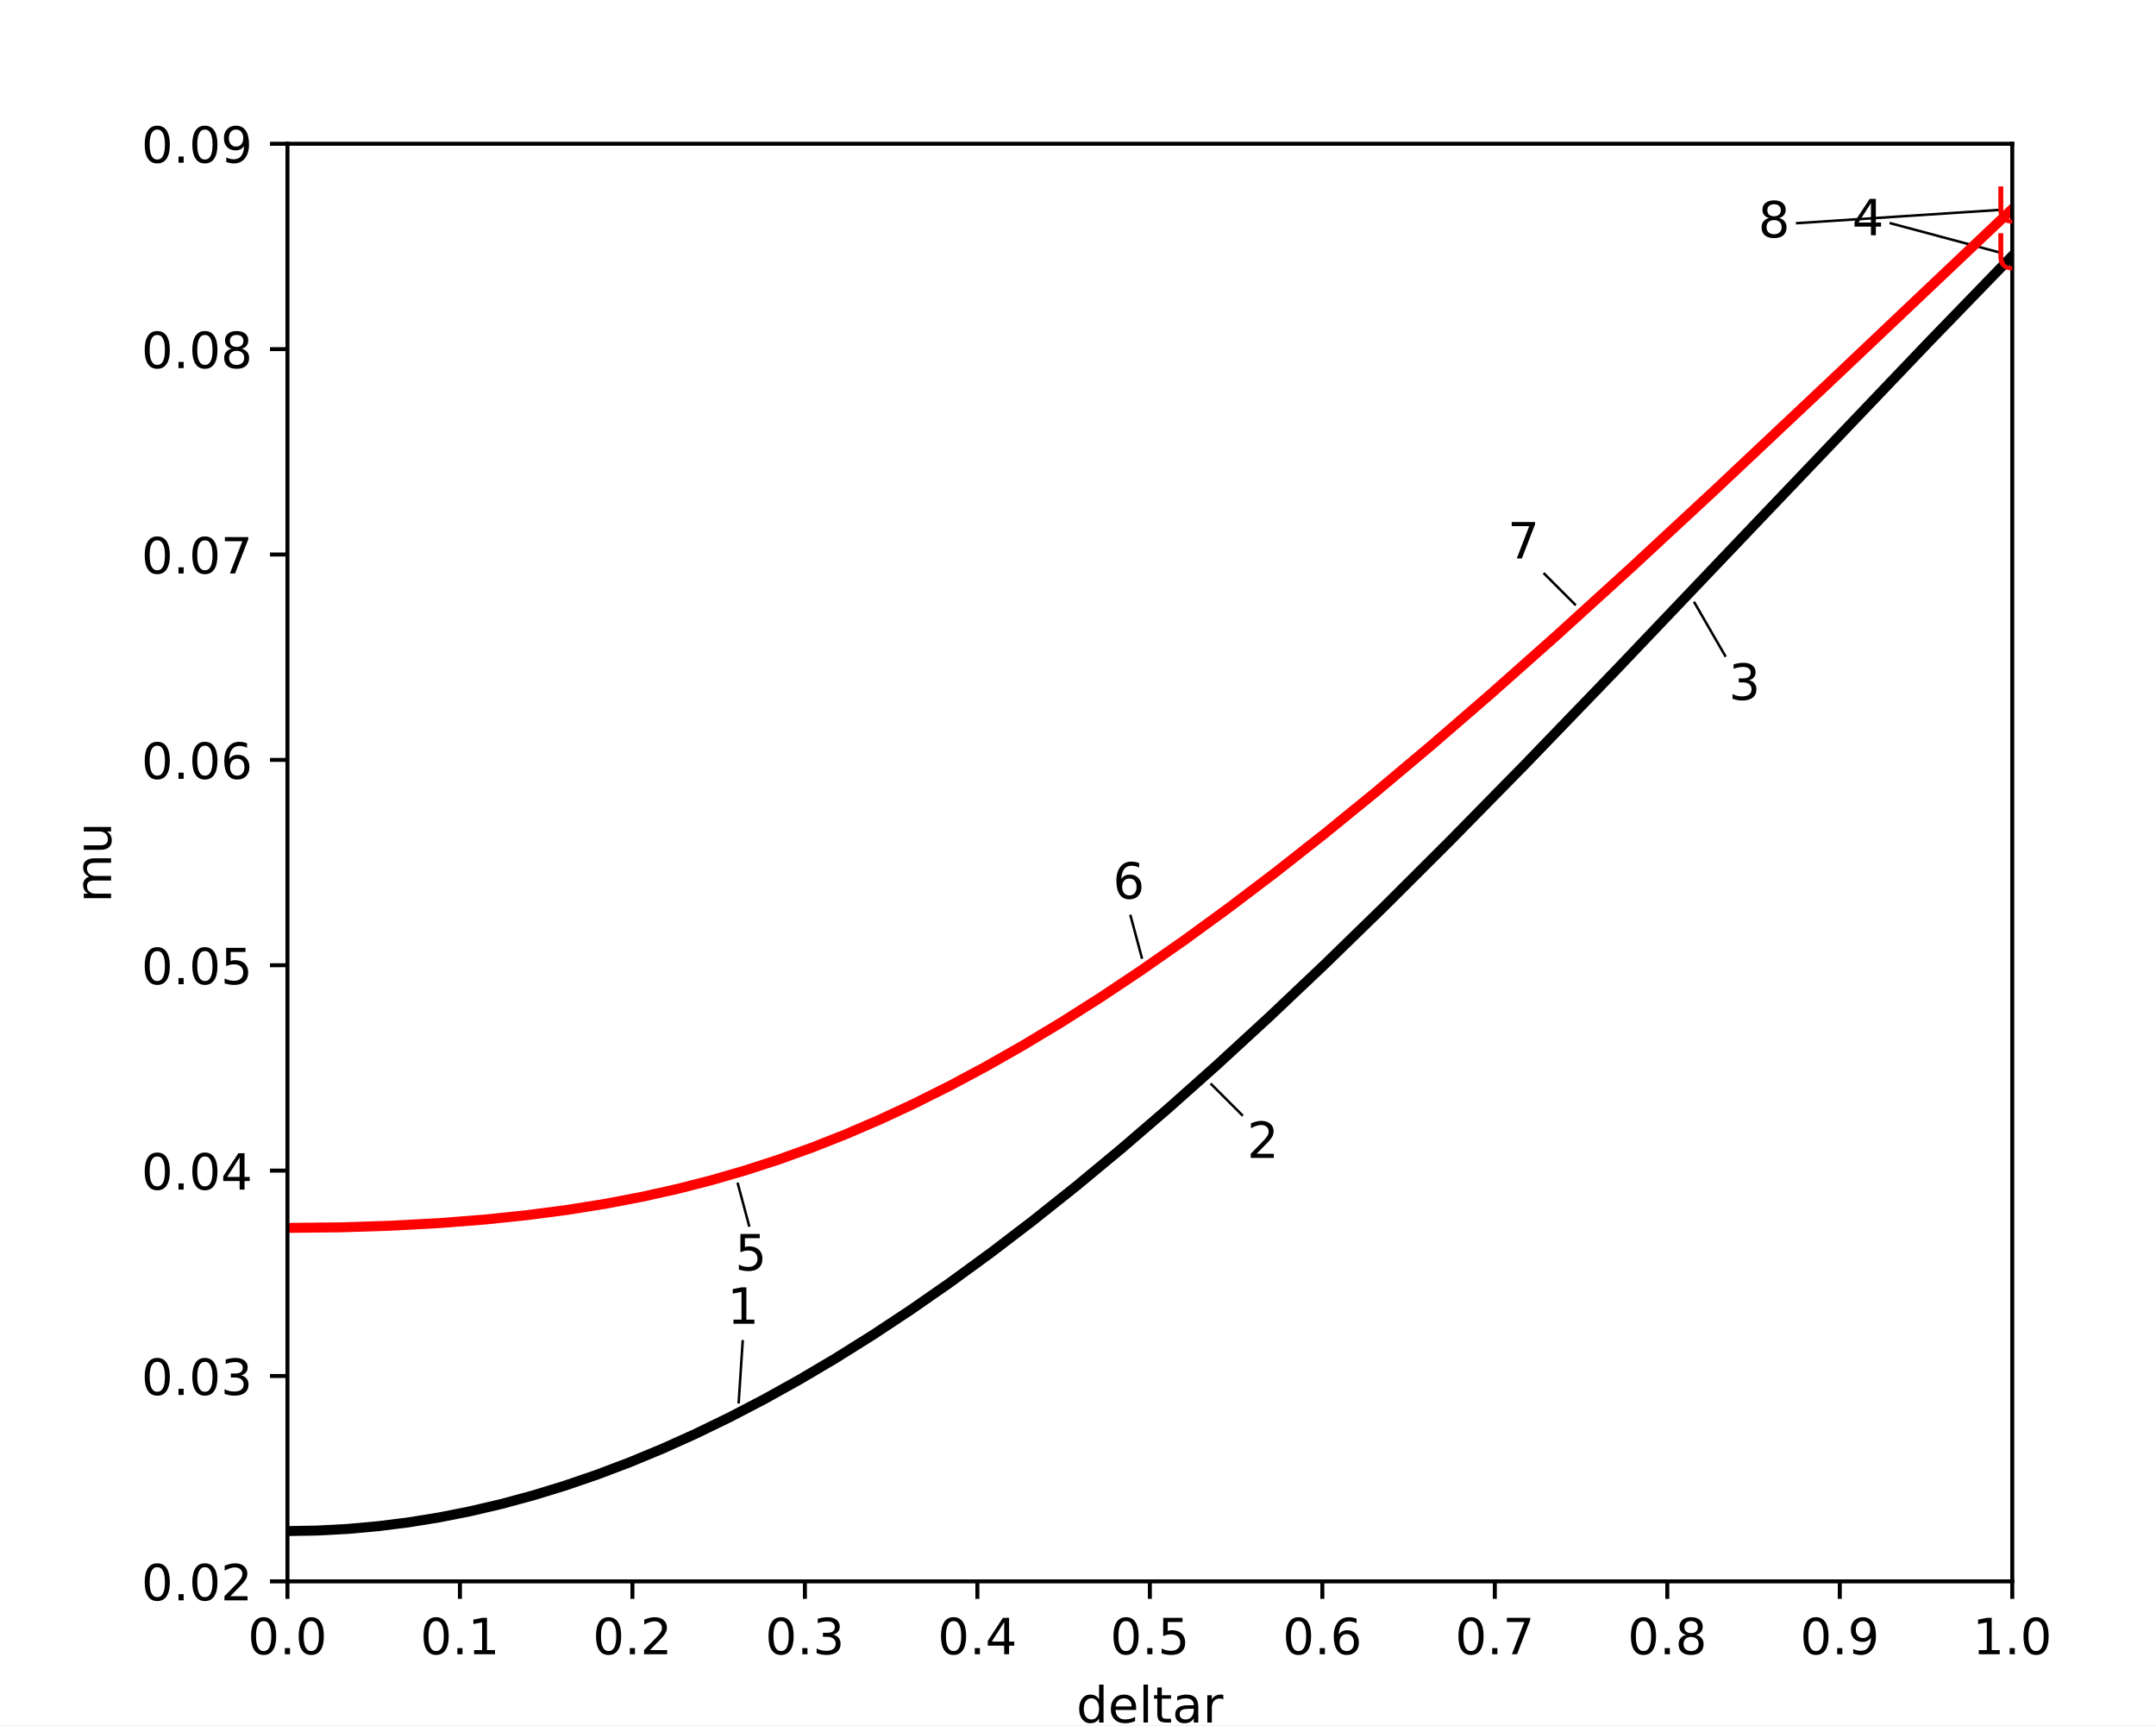
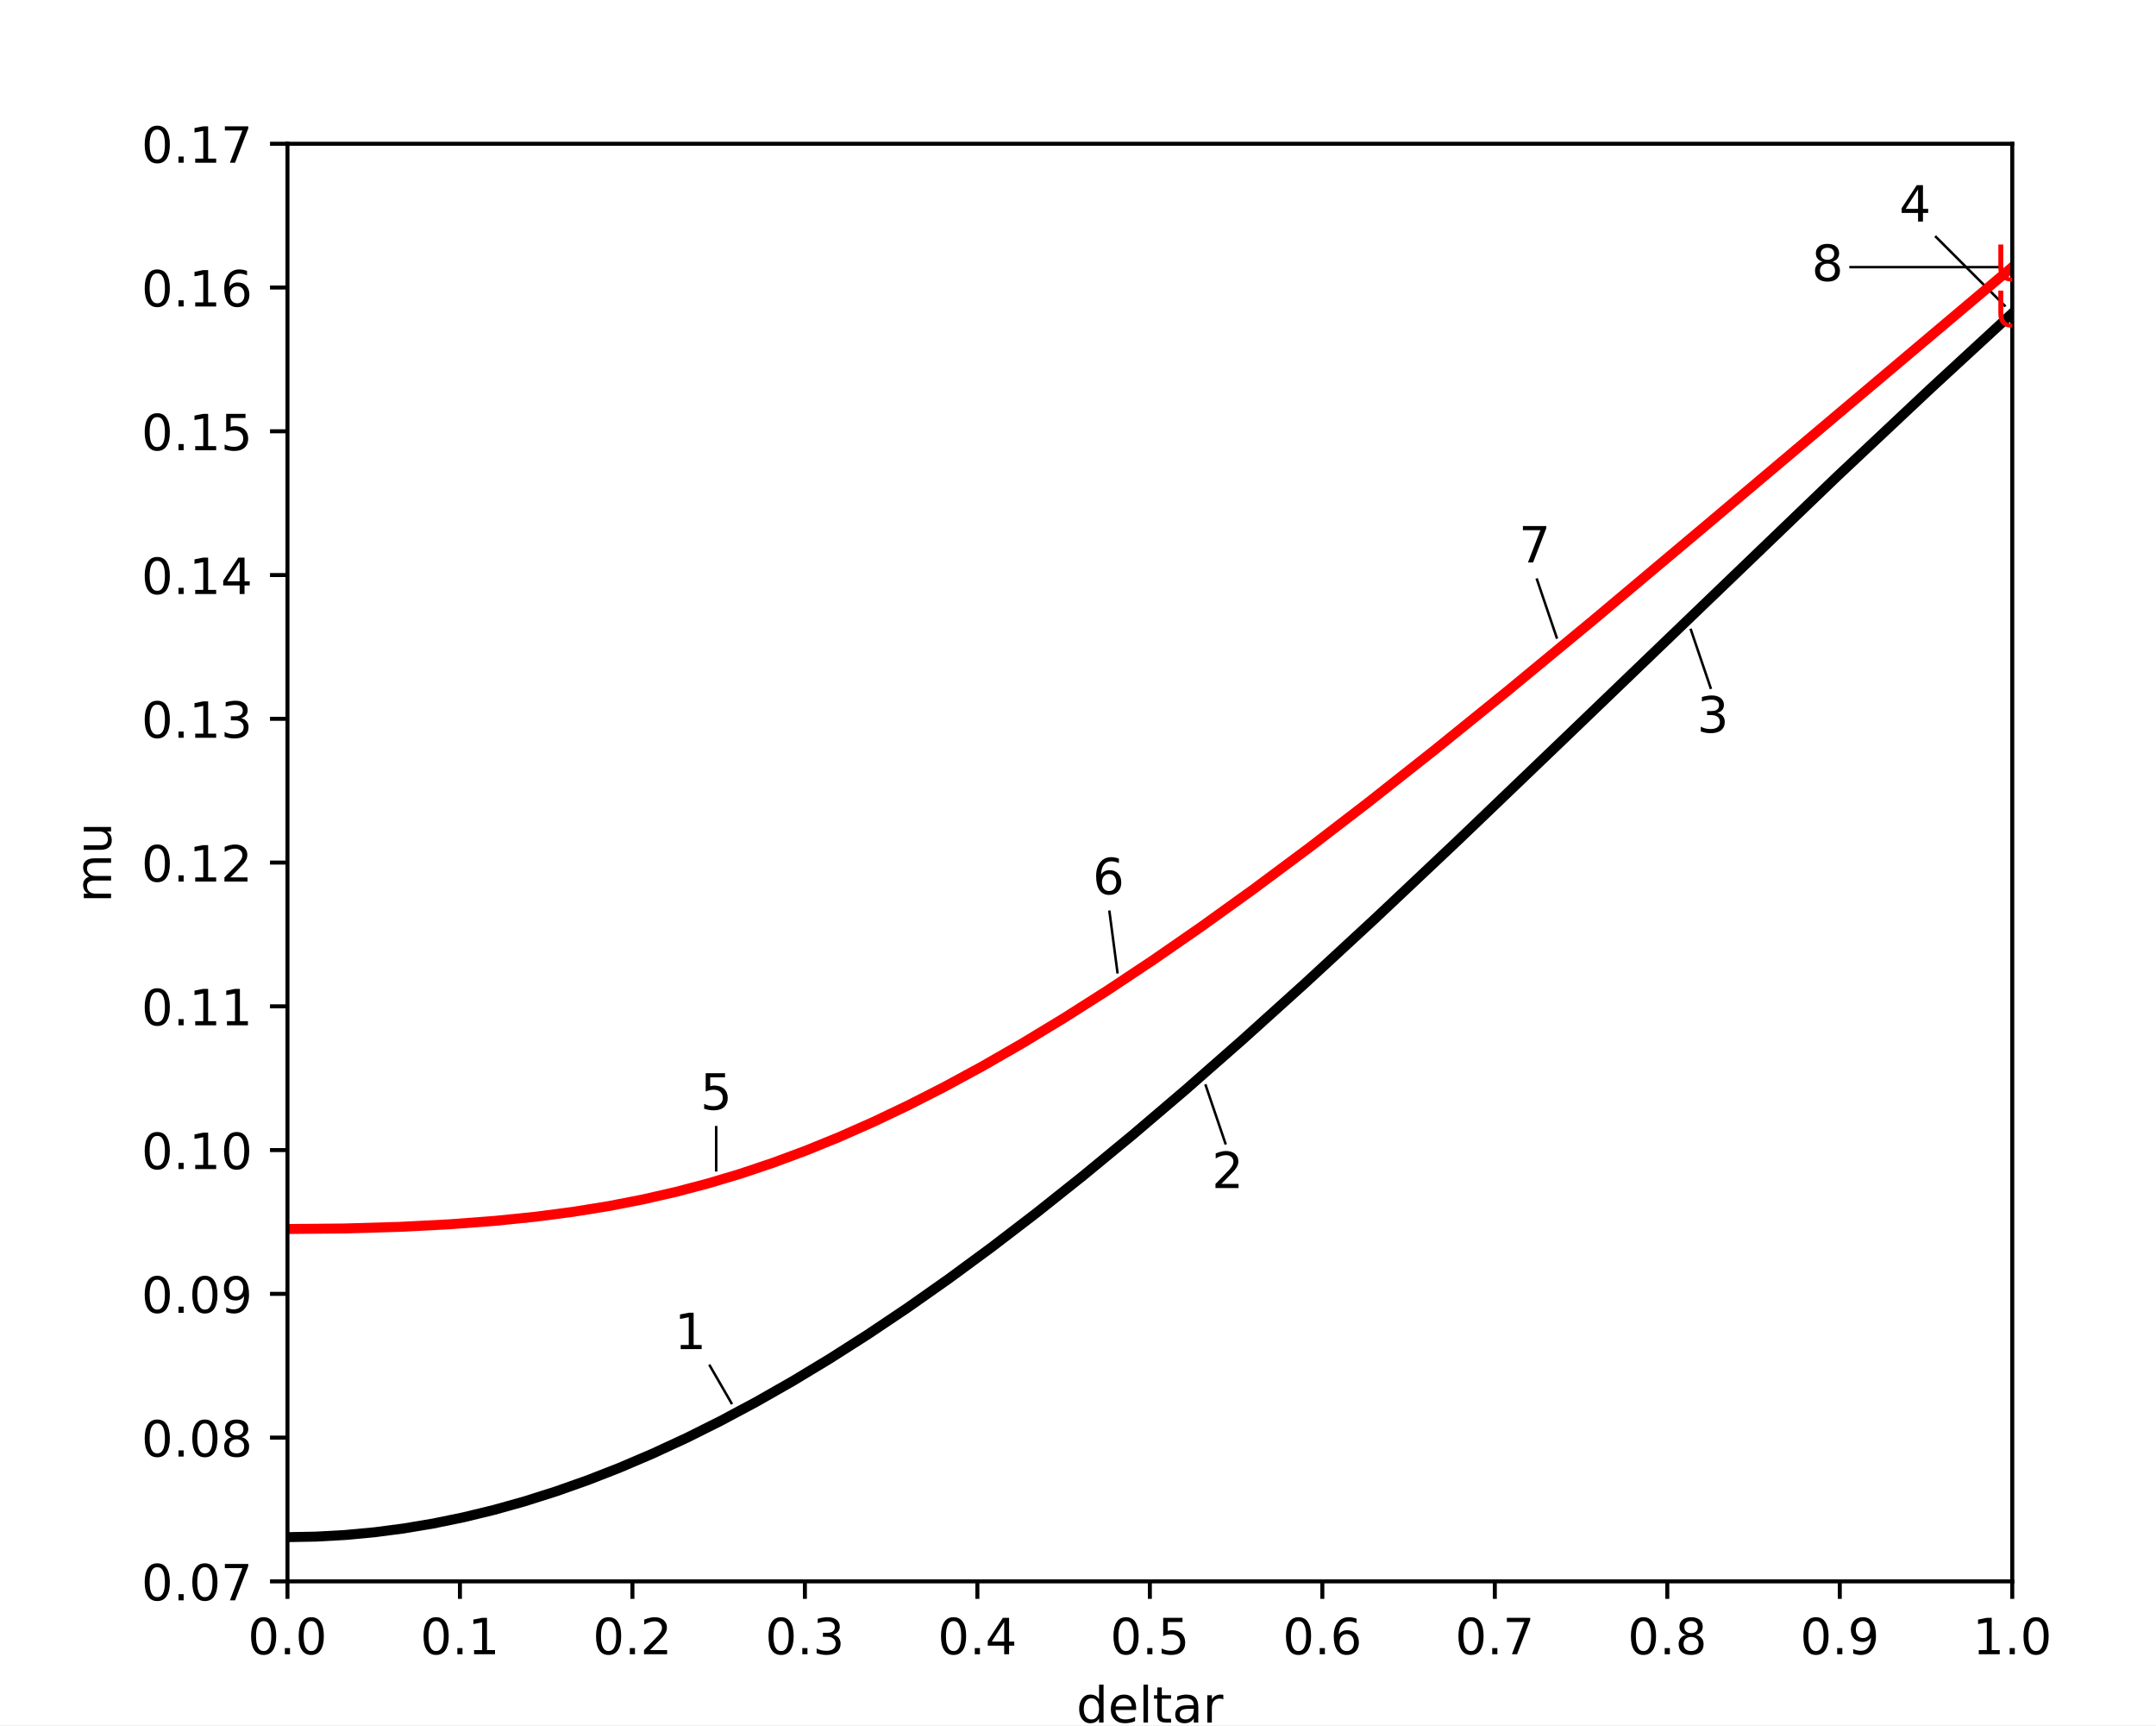
<svg xmlns="http://www.w3.org/2000/svg" xmlns:xlink="http://www.w3.org/1999/xlink" height="345.6pt" version="1.1" viewBox="0 0 432 345.6" width="432pt">
  <defs>
    <style type="text/css">*{stroke-linecap:butt;stroke-linejoin:round;}</style>
  </defs>
  <g id="figure_1">
    <g id="patch_1">
      <path d="M 0 345.6  L 432 345.6  L 432 0  L 0 0  z " style="fill:#ffffff;" />
    </g>
    <g id="axes_1">
      <g id="patch_2">
        <path d="M 57.6 316.8  L 403.2 316.8  L 403.2 28.8  L 57.6 28.8  z " style="fill:#ffffff;" />
      </g>
      <g id="matplotlib.axis_1">
        <g id="xtick_1">
          <g id="line2d_1">
            <defs>
-               <path d="M 0 0  L 0 3.5  " id="m9e5a55fc2b" style="stroke:#000000;stroke-width:0.8;" />
+               <path d="M 0 0  L 0 3.5  " id="m6fe0c54ac8" style="stroke:#000000;stroke-width:0.8;" />
            </defs>
            <g>
-               <use style="stroke:#000000;stroke-width:0.8;" x="57.6" xlink:href="#m9e5a55fc2b" y="316.8" />
+               <use style="stroke:#000000;stroke-width:0.8;" x="57.6" xlink:href="#m6fe0c54ac8" y="316.8" />
            </g>
          </g>
          <g id="text_1">
            <g transform="translate(49.64844 331.3984)scale(0.1 -0.1)">
              <defs>
                <path d="M 2034 4250  Q 1547 4250 1301 3770  Q 1056 3291 1056 2328  Q 1056 1369 1301 889  Q 1547 409 2034 409  Q 2525 409 2770 889  Q 3016 1369 3016 2328  Q 3016 3291 2770 3770  Q 2525 4250 2034 4250  z M 2034 4750  Q 2819 4750 3233 4129  Q 3647 3509 3647 2328  Q 3647 1150 3233 529  Q 2819 -91 2034 -91  Q 1250 -91 836 529  Q 422 1150 422 2328  Q 422 3509 836 4129  Q 1250 4750 2034 4750  z " id="DejaVuSans-30" transform="scale(0.015625)" />
                <path d="M 684 794  L 1344 794  L 1344 0  L 684 0  L 684 794  z " id="DejaVuSans-2e" transform="scale(0.015625)" />
              </defs>
              <use xlink:href="#DejaVuSans-30" />
              <use x="63.623" xlink:href="#DejaVuSans-2e" />
              <use x="95.41" xlink:href="#DejaVuSans-30" />
            </g>
          </g>
        </g>
        <g id="xtick_2">
          <g id="line2d_2">
            <g>
-               <use style="stroke:#000000;stroke-width:0.8;" x="92.16" xlink:href="#m9e5a55fc2b" y="316.8" />
+               <use style="stroke:#000000;stroke-width:0.8;" x="92.16" xlink:href="#m6fe0c54ac8" y="316.8" />
            </g>
          </g>
          <g id="text_2">
            <g transform="translate(84.20844 331.3984)scale(0.1 -0.1)">
              <defs>
                <path d="M 794 531  L 1825 531  L 1825 4091  L 703 3866  L 703 4441  L 1819 4666  L 2450 4666  L 2450 531  L 3481 531  L 3481 0  L 794 0  L 794 531  z " id="DejaVuSans-31" transform="scale(0.015625)" />
              </defs>
              <use xlink:href="#DejaVuSans-30" />
              <use x="63.623" xlink:href="#DejaVuSans-2e" />
              <use x="95.41" xlink:href="#DejaVuSans-31" />
            </g>
          </g>
        </g>
        <g id="xtick_3">
          <g id="line2d_3">
            <g>
-               <use style="stroke:#000000;stroke-width:0.8;" x="126.72" xlink:href="#m9e5a55fc2b" y="316.8" />
+               <use style="stroke:#000000;stroke-width:0.8;" x="126.72" xlink:href="#m6fe0c54ac8" y="316.8" />
            </g>
          </g>
          <g id="text_3">
            <g transform="translate(118.7684 331.3984)scale(0.1 -0.1)">
              <defs>
                <path d="M 1228 531  L 3431 531  L 3431 0  L 469 0  L 469 531  Q 828 903 1448 1529  Q 2069 2156 2228 2338  Q 2531 2678 2651 2914  Q 2772 3150 2772 3378  Q 2772 3750 2511 3984  Q 2250 4219 1831 4219  Q 1534 4219 1204 4116  Q 875 4013 500 3803  L 500 4441  Q 881 4594 1212 4672  Q 1544 4750 1819 4750  Q 2544 4750 2975 4387  Q 3406 4025 3406 3419  Q 3406 3131 3298 2873  Q 3191 2616 2906 2266  Q 2828 2175 2409 1742  Q 1991 1309 1228 531  z " id="DejaVuSans-32" transform="scale(0.015625)" />
              </defs>
              <use xlink:href="#DejaVuSans-30" />
              <use x="63.623" xlink:href="#DejaVuSans-2e" />
              <use x="95.41" xlink:href="#DejaVuSans-32" />
            </g>
          </g>
        </g>
        <g id="xtick_4">
          <g id="line2d_4">
            <g>
-               <use style="stroke:#000000;stroke-width:0.8;" x="161.28" xlink:href="#m9e5a55fc2b" y="316.8" />
+               <use style="stroke:#000000;stroke-width:0.8;" x="161.28" xlink:href="#m6fe0c54ac8" y="316.8" />
            </g>
          </g>
          <g id="text_4">
            <g transform="translate(153.3284 331.3984)scale(0.1 -0.1)">
              <defs>
                <path d="M 2597 2516  Q 3050 2419 3304 2112  Q 3559 1806 3559 1356  Q 3559 666 3084 287  Q 2609 -91 1734 -91  Q 1441 -91 1130 -33  Q 819 25 488 141  L 488 750  Q 750 597 1062 519  Q 1375 441 1716 441  Q 2309 441 2620 675  Q 2931 909 2931 1356  Q 2931 1769 2642 2001  Q 2353 2234 1838 2234  L 1294 2234  L 1294 2753  L 1863 2753  Q 2328 2753 2575 2939  Q 2822 3125 2822 3475  Q 2822 3834 2567 4026  Q 2313 4219 1838 4219  Q 1578 4219 1281 4162  Q 984 4106 628 3988  L 628 4550  Q 988 4650 1302 4700  Q 1616 4750 1894 4750  Q 2613 4750 3031 4423  Q 3450 4097 3450 3541  Q 3450 3153 3228 2886  Q 3006 2619 2597 2516  z " id="DejaVuSans-33" transform="scale(0.015625)" />
              </defs>
              <use xlink:href="#DejaVuSans-30" />
              <use x="63.623" xlink:href="#DejaVuSans-2e" />
              <use x="95.41" xlink:href="#DejaVuSans-33" />
            </g>
          </g>
        </g>
        <g id="xtick_5">
          <g id="line2d_5">
            <g>
-               <use style="stroke:#000000;stroke-width:0.8;" x="195.84" xlink:href="#m9e5a55fc2b" y="316.8" />
+               <use style="stroke:#000000;stroke-width:0.8;" x="195.84" xlink:href="#m6fe0c54ac8" y="316.8" />
            </g>
          </g>
          <g id="text_5">
            <g transform="translate(187.8884 331.3984)scale(0.1 -0.1)">
              <defs>
                <path d="M 2419 4116  L 825 1625  L 2419 1625  L 2419 4116  z M 2253 4666  L 3047 4666  L 3047 1625  L 3713 1625  L 3713 1100  L 3047 1100  L 3047 0  L 2419 0  L 2419 1100  L 313 1100  L 313 1709  L 2253 4666  z " id="DejaVuSans-34" transform="scale(0.015625)" />
              </defs>
              <use xlink:href="#DejaVuSans-30" />
              <use x="63.623" xlink:href="#DejaVuSans-2e" />
              <use x="95.41" xlink:href="#DejaVuSans-34" />
            </g>
          </g>
        </g>
        <g id="xtick_6">
          <g id="line2d_6">
            <g>
-               <use style="stroke:#000000;stroke-width:0.8;" x="230.4" xlink:href="#m9e5a55fc2b" y="316.8" />
+               <use style="stroke:#000000;stroke-width:0.8;" x="230.4" xlink:href="#m6fe0c54ac8" y="316.8" />
            </g>
          </g>
          <g id="text_6">
            <g transform="translate(222.4484 331.3984)scale(0.1 -0.1)">
              <defs>
                <path d="M 691 4666  L 3169 4666  L 3169 4134  L 1269 4134  L 1269 2991  Q 1406 3038 1543 3061  Q 1681 3084 1819 3084  Q 2600 3084 3056 2656  Q 3513 2228 3513 1497  Q 3513 744 3044 326  Q 2575 -91 1722 -91  Q 1428 -91 1123 -41  Q 819 9 494 109  L 494 744  Q 775 591 1075 516  Q 1375 441 1709 441  Q 2250 441 2565 725  Q 2881 1009 2881 1497  Q 2881 1984 2565 2268  Q 2250 2553 1709 2553  Q 1456 2553 1204 2497  Q 953 2441 691 2322  L 691 4666  z " id="DejaVuSans-35" transform="scale(0.015625)" />
              </defs>
              <use xlink:href="#DejaVuSans-30" />
              <use x="63.623" xlink:href="#DejaVuSans-2e" />
              <use x="95.41" xlink:href="#DejaVuSans-35" />
            </g>
          </g>
        </g>
        <g id="xtick_7">
          <g id="line2d_7">
            <g>
-               <use style="stroke:#000000;stroke-width:0.8;" x="264.96" xlink:href="#m9e5a55fc2b" y="316.8" />
+               <use style="stroke:#000000;stroke-width:0.8;" x="264.96" xlink:href="#m6fe0c54ac8" y="316.8" />
            </g>
          </g>
          <g id="text_7">
            <g transform="translate(257.0084 331.3984)scale(0.1 -0.1)">
              <defs>
                <path d="M 2113 2584  Q 1688 2584 1439 2293  Q 1191 2003 1191 1497  Q 1191 994 1439 701  Q 1688 409 2113 409  Q 2538 409 2786 701  Q 3034 994 3034 1497  Q 3034 2003 2786 2293  Q 2538 2584 2113 2584  z M 3366 4563  L 3366 3988  Q 3128 4100 2886 4159  Q 2644 4219 2406 4219  Q 1781 4219 1451 3797  Q 1122 3375 1075 2522  Q 1259 2794 1537 2939  Q 1816 3084 2150 3084  Q 2853 3084 3261 2657  Q 3669 2231 3669 1497  Q 3669 778 3244 343  Q 2819 -91 2113 -91  Q 1303 -91 875 529  Q 447 1150 447 2328  Q 447 3434 972 4092  Q 1497 4750 2381 4750  Q 2619 4750 2861 4703  Q 3103 4656 3366 4563  z " id="DejaVuSans-36" transform="scale(0.015625)" />
              </defs>
              <use xlink:href="#DejaVuSans-30" />
              <use x="63.623" xlink:href="#DejaVuSans-2e" />
              <use x="95.41" xlink:href="#DejaVuSans-36" />
            </g>
          </g>
        </g>
        <g id="xtick_8">
          <g id="line2d_8">
            <g>
-               <use style="stroke:#000000;stroke-width:0.8;" x="299.52" xlink:href="#m9e5a55fc2b" y="316.8" />
+               <use style="stroke:#000000;stroke-width:0.8;" x="299.52" xlink:href="#m6fe0c54ac8" y="316.8" />
            </g>
          </g>
          <g id="text_8">
            <g transform="translate(291.5684 331.3984)scale(0.1 -0.1)">
              <defs>
                <path d="M 525 4666  L 3525 4666  L 3525 4397  L 1831 0  L 1172 0  L 2766 4134  L 525 4134  L 525 4666  z " id="DejaVuSans-37" transform="scale(0.015625)" />
              </defs>
              <use xlink:href="#DejaVuSans-30" />
              <use x="63.623" xlink:href="#DejaVuSans-2e" />
              <use x="95.41" xlink:href="#DejaVuSans-37" />
            </g>
          </g>
        </g>
        <g id="xtick_9">
          <g id="line2d_9">
            <g>
-               <use style="stroke:#000000;stroke-width:0.8;" x="334.08" xlink:href="#m9e5a55fc2b" y="316.8" />
+               <use style="stroke:#000000;stroke-width:0.8;" x="334.08" xlink:href="#m6fe0c54ac8" y="316.8" />
            </g>
          </g>
          <g id="text_9">
            <g transform="translate(326.1284 331.3984)scale(0.1 -0.1)">
              <defs>
                <path d="M 2034 2216  Q 1584 2216 1326 1975  Q 1069 1734 1069 1313  Q 1069 891 1326 650  Q 1584 409 2034 409  Q 2484 409 2743 651  Q 3003 894 3003 1313  Q 3003 1734 2745 1975  Q 2488 2216 2034 2216  z M 1403 2484  Q 997 2584 770 2862  Q 544 3141 544 3541  Q 544 4100 942 4425  Q 1341 4750 2034 4750  Q 2731 4750 3128 4425  Q 3525 4100 3525 3541  Q 3525 3141 3298 2862  Q 3072 2584 2669 2484  Q 3125 2378 3379 2068  Q 3634 1759 3634 1313  Q 3634 634 3220 271  Q 2806 -91 2034 -91  Q 1263 -91 848 271  Q 434 634 434 1313  Q 434 1759 690 2068  Q 947 2378 1403 2484  z M 1172 3481  Q 1172 3119 1398 2916  Q 1625 2713 2034 2713  Q 2441 2713 2670 2916  Q 2900 3119 2900 3481  Q 2900 3844 2670 4047  Q 2441 4250 2034 4250  Q 1625 4250 1398 4047  Q 1172 3844 1172 3481  z " id="DejaVuSans-38" transform="scale(0.015625)" />
              </defs>
              <use xlink:href="#DejaVuSans-30" />
              <use x="63.623" xlink:href="#DejaVuSans-2e" />
              <use x="95.41" xlink:href="#DejaVuSans-38" />
            </g>
          </g>
        </g>
        <g id="xtick_10">
          <g id="line2d_10">
            <g>
-               <use style="stroke:#000000;stroke-width:0.8;" x="368.64" xlink:href="#m9e5a55fc2b" y="316.8" />
+               <use style="stroke:#000000;stroke-width:0.8;" x="368.64" xlink:href="#m6fe0c54ac8" y="316.8" />
            </g>
          </g>
          <g id="text_10">
            <g transform="translate(360.6884 331.3984)scale(0.1 -0.1)">
              <defs>
                <path d="M 703 97  L 703 672  Q 941 559 1184 500  Q 1428 441 1663 441  Q 2288 441 2617 861  Q 2947 1281 2994 2138  Q 2813 1869 2534 1725  Q 2256 1581 1919 1581  Q 1219 1581 811 2004  Q 403 2428 403 3163  Q 403 3881 828 4315  Q 1253 4750 1959 4750  Q 2769 4750 3195 4129  Q 3622 3509 3622 2328  Q 3622 1225 3098 567  Q 2575 -91 1691 -91  Q 1453 -91 1209 -44  Q 966 3 703 97  z M 1959 2075  Q 2384 2075 2632 2365  Q 2881 2656 2881 3163  Q 2881 3666 2632 3958  Q 2384 4250 1959 4250  Q 1534 4250 1286 3958  Q 1038 3666 1038 3163  Q 1038 2656 1286 2365  Q 1534 2075 1959 2075  z " id="DejaVuSans-39" transform="scale(0.015625)" />
              </defs>
              <use xlink:href="#DejaVuSans-30" />
              <use x="63.623" xlink:href="#DejaVuSans-2e" />
              <use x="95.41" xlink:href="#DejaVuSans-39" />
            </g>
          </g>
        </g>
        <g id="xtick_11">
          <g id="line2d_11">
            <g>
-               <use style="stroke:#000000;stroke-width:0.8;" x="403.2" xlink:href="#m9e5a55fc2b" y="316.8" />
+               <use style="stroke:#000000;stroke-width:0.8;" x="403.2" xlink:href="#m6fe0c54ac8" y="316.8" />
            </g>
          </g>
          <g id="text_11">
            <g transform="translate(395.2484 331.3984)scale(0.1 -0.1)">
              <use xlink:href="#DejaVuSans-31" />
              <use x="63.623" xlink:href="#DejaVuSans-2e" />
              <use x="95.41" xlink:href="#DejaVuSans-30" />
            </g>
          </g>
        </g>
        <g id="text_12">
          <g transform="translate(215.6805 345.0766)scale(0.1 -0.1)">
            <defs>
              <path d="M 2906 2969  L 2906 4863  L 3481 4863  L 3481 0  L 2906 0  L 2906 525  Q 2725 213 2448 61  Q 2172 -91 1784 -91  Q 1150 -91 751 415  Q 353 922 353 1747  Q 353 2572 751 3078  Q 1150 3584 1784 3584  Q 2172 3584 2448 3432  Q 2725 3281 2906 2969  z M 947 1747  Q 947 1113 1208 752  Q 1469 391 1925 391  Q 2381 391 2643 752  Q 2906 1113 2906 1747  Q 2906 2381 2643 2742  Q 2381 3103 1925 3103  Q 1469 3103 1208 2742  Q 947 2381 947 1747  z " id="DejaVuSans-64" transform="scale(0.015625)" />
              <path d="M 3597 1894  L 3597 1613  L 953 1613  Q 991 1019 1311 708  Q 1631 397 2203 397  Q 2534 397 2845 478  Q 3156 559 3463 722  L 3463 178  Q 3153 47 2828 -22  Q 2503 -91 2169 -91  Q 1331 -91 842 396  Q 353 884 353 1716  Q 353 2575 817 3079  Q 1281 3584 2069 3584  Q 2775 3584 3186 3129  Q 3597 2675 3597 1894  z M 3022 2063  Q 3016 2534 2758 2815  Q 2500 3097 2075 3097  Q 1594 3097 1305 2825  Q 1016 2553 972 2059  L 3022 2063  z " id="DejaVuSans-65" transform="scale(0.015625)" />
              <path d="M 603 4863  L 1178 4863  L 1178 0  L 603 0  L 603 4863  z " id="DejaVuSans-6c" transform="scale(0.015625)" />
              <path d="M 1172 4494  L 1172 3500  L 2356 3500  L 2356 3053  L 1172 3053  L 1172 1153  Q 1172 725 1289 603  Q 1406 481 1766 481  L 2356 481  L 2356 0  L 1766 0  Q 1100 0 847 248  Q 594 497 594 1153  L 594 3053  L 172 3053  L 172 3500  L 594 3500  L 594 4494  L 1172 4494  z " id="DejaVuSans-74" transform="scale(0.015625)" />
              <path d="M 2194 1759  Q 1497 1759 1228 1600  Q 959 1441 959 1056  Q 959 750 1161 570  Q 1363 391 1709 391  Q 2188 391 2477 730  Q 2766 1069 2766 1631  L 2766 1759  L 2194 1759  z M 3341 1997  L 3341 0  L 2766 0  L 2766 531  Q 2569 213 2275 61  Q 1981 -91 1556 -91  Q 1019 -91 701 211  Q 384 513 384 1019  Q 384 1609 779 1909  Q 1175 2209 1959 2209  L 2766 2209  L 2766 2266  Q 2766 2663 2505 2880  Q 2244 3097 1772 3097  Q 1472 3097 1187 3025  Q 903 2953 641 2809  L 641 3341  Q 956 3463 1253 3523  Q 1550 3584 1831 3584  Q 2591 3584 2966 3190  Q 3341 2797 3341 1997  z " id="DejaVuSans-61" transform="scale(0.015625)" />
              <path d="M 2631 2963  Q 2534 3019 2420 3045  Q 2306 3072 2169 3072  Q 1681 3072 1420 2755  Q 1159 2438 1159 1844  L 1159 0  L 581 0  L 581 3500  L 1159 3500  L 1159 2956  Q 1341 3275 1631 3429  Q 1922 3584 2338 3584  Q 2397 3584 2469 3576  Q 2541 3569 2628 3553  L 2631 2963  z " id="DejaVuSans-72" transform="scale(0.015625)" />
            </defs>
            <use xlink:href="#DejaVuSans-64" />
            <use x="63.477" xlink:href="#DejaVuSans-65" />
            <use x="125" xlink:href="#DejaVuSans-6c" />
            <use x="152.783" xlink:href="#DejaVuSans-74" />
            <use x="191.992" xlink:href="#DejaVuSans-61" />
            <use x="253.271" xlink:href="#DejaVuSans-72" />
          </g>
        </g>
      </g>
      <g id="matplotlib.axis_2">
        <g id="ytick_1">
          <g id="line2d_12">
            <defs>
-               <path d="M 0 0  L -3.5 0  " id="mfaa1f5e38d" style="stroke:#000000;stroke-width:0.8;" />
+               <path d="M 0 0  L -3.5 0  " id="m398453d3de" style="stroke:#000000;stroke-width:0.8;" />
            </defs>
            <g>
-               <use style="stroke:#000000;stroke-width:0.8;" x="57.6" xlink:href="#mfaa1f5e38d" y="316.8" />
+               <use style="stroke:#000000;stroke-width:0.8;" x="57.6" xlink:href="#m398453d3de" y="316.8" />
            </g>
          </g>
          <g id="text_13">
            <g transform="translate(28.33438 320.5992)scale(0.1 -0.1)">
              <use xlink:href="#DejaVuSans-30" />
              <use x="63.623" xlink:href="#DejaVuSans-2e" />
              <use x="95.41" xlink:href="#DejaVuSans-30" />
-               <use x="159.033" xlink:href="#DejaVuSans-32" />
+               <use x="159.033" xlink:href="#DejaVuSans-37" />
            </g>
          </g>
        </g>
        <g id="ytick_2">
          <g id="line2d_13">
            <g>
-               <use style="stroke:#000000;stroke-width:0.8;" x="57.6" xlink:href="#mfaa1f5e38d" y="275.657" />
+               <use style="stroke:#000000;stroke-width:0.8;" x="57.6" xlink:href="#m398453d3de" y="288" />
            </g>
          </g>
          <g id="text_14">
-             <g transform="translate(28.33438 279.4564)scale(0.1 -0.1)">
+             <g transform="translate(28.33438 291.7992)scale(0.1 -0.1)">
              <use xlink:href="#DejaVuSans-30" />
              <use x="63.623" xlink:href="#DejaVuSans-2e" />
              <use x="95.41" xlink:href="#DejaVuSans-30" />
-               <use x="159.033" xlink:href="#DejaVuSans-33" />
+               <use x="159.033" xlink:href="#DejaVuSans-38" />
            </g>
          </g>
        </g>
        <g id="ytick_3">
          <g id="line2d_14">
            <g>
-               <use style="stroke:#000000;stroke-width:0.8;" x="57.6" xlink:href="#mfaa1f5e38d" y="234.514" />
+               <use style="stroke:#000000;stroke-width:0.8;" x="57.6" xlink:href="#m398453d3de" y="259.2" />
            </g>
          </g>
          <g id="text_15">
-             <g transform="translate(28.33438 238.3135)scale(0.1 -0.1)">
+             <g transform="translate(28.33438 262.9992)scale(0.1 -0.1)">
              <use xlink:href="#DejaVuSans-30" />
              <use x="63.623" xlink:href="#DejaVuSans-2e" />
              <use x="95.41" xlink:href="#DejaVuSans-30" />
-               <use x="159.033" xlink:href="#DejaVuSans-34" />
+               <use x="159.033" xlink:href="#DejaVuSans-39" />
            </g>
          </g>
        </g>
        <g id="ytick_4">
          <g id="line2d_15">
            <g>
-               <use style="stroke:#000000;stroke-width:0.8;" x="57.6" xlink:href="#mfaa1f5e38d" y="193.371" />
+               <use style="stroke:#000000;stroke-width:0.8;" x="57.6" xlink:href="#m398453d3de" y="230.4" />
            </g>
          </g>
          <g id="text_16">
-             <g transform="translate(28.33438 197.1706)scale(0.1 -0.1)">
-               <use xlink:href="#DejaVuSans-30" />
-               <use x="63.623" xlink:href="#DejaVuSans-2e" />
-               <use x="95.41" xlink:href="#DejaVuSans-30" />
-               <use x="159.033" xlink:href="#DejaVuSans-35" />
+             <g transform="translate(28.33438 234.1992)scale(0.1 -0.1)">
+               <use xlink:href="#DejaVuSans-30" />
+               <use x="63.623" xlink:href="#DejaVuSans-2e" />
+               <use x="95.41" xlink:href="#DejaVuSans-31" />
+               <use x="159.033" xlink:href="#DejaVuSans-30" />
            </g>
          </g>
        </g>
        <g id="ytick_5">
          <g id="line2d_16">
            <g>
-               <use style="stroke:#000000;stroke-width:0.8;" x="57.6" xlink:href="#mfaa1f5e38d" y="152.229" />
+               <use style="stroke:#000000;stroke-width:0.8;" x="57.6" xlink:href="#m398453d3de" y="201.6" />
            </g>
          </g>
          <g id="text_17">
-             <g transform="translate(28.33438 156.0278)scale(0.1 -0.1)">
-               <use xlink:href="#DejaVuSans-30" />
-               <use x="63.623" xlink:href="#DejaVuSans-2e" />
-               <use x="95.41" xlink:href="#DejaVuSans-30" />
-               <use x="159.033" xlink:href="#DejaVuSans-36" />
+             <g transform="translate(28.33438 205.3992)scale(0.1 -0.1)">
+               <use xlink:href="#DejaVuSans-30" />
+               <use x="63.623" xlink:href="#DejaVuSans-2e" />
+               <use x="95.41" xlink:href="#DejaVuSans-31" />
+               <use x="159.033" xlink:href="#DejaVuSans-31" />
            </g>
          </g>
        </g>
        <g id="ytick_6">
          <g id="line2d_17">
            <g>
-               <use style="stroke:#000000;stroke-width:0.8;" x="57.6" xlink:href="#mfaa1f5e38d" y="111.086" />
+               <use style="stroke:#000000;stroke-width:0.8;" x="57.6" xlink:href="#m398453d3de" y="172.8" />
            </g>
          </g>
          <g id="text_18">
-             <g transform="translate(28.33438 114.8849)scale(0.1 -0.1)">
-               <use xlink:href="#DejaVuSans-30" />
-               <use x="63.623" xlink:href="#DejaVuSans-2e" />
-               <use x="95.41" xlink:href="#DejaVuSans-30" />
-               <use x="159.033" xlink:href="#DejaVuSans-37" />
+             <g transform="translate(28.33438 176.5992)scale(0.1 -0.1)">
+               <use xlink:href="#DejaVuSans-30" />
+               <use x="63.623" xlink:href="#DejaVuSans-2e" />
+               <use x="95.41" xlink:href="#DejaVuSans-31" />
+               <use x="159.033" xlink:href="#DejaVuSans-32" />
            </g>
          </g>
        </g>
        <g id="ytick_7">
          <g id="line2d_18">
            <g>
-               <use style="stroke:#000000;stroke-width:0.8;" x="57.6" xlink:href="#mfaa1f5e38d" y="69.943" />
+               <use style="stroke:#000000;stroke-width:0.8;" x="57.6" xlink:href="#m398453d3de" y="144" />
            </g>
          </g>
          <g id="text_19">
-             <g transform="translate(28.33438 73.74208)scale(0.1 -0.1)">
-               <use xlink:href="#DejaVuSans-30" />
-               <use x="63.623" xlink:href="#DejaVuSans-2e" />
-               <use x="95.41" xlink:href="#DejaVuSans-30" />
-               <use x="159.033" xlink:href="#DejaVuSans-38" />
+             <g transform="translate(28.33438 147.7992)scale(0.1 -0.1)">
+               <use xlink:href="#DejaVuSans-30" />
+               <use x="63.623" xlink:href="#DejaVuSans-2e" />
+               <use x="95.41" xlink:href="#DejaVuSans-31" />
+               <use x="159.033" xlink:href="#DejaVuSans-33" />
            </g>
          </g>
        </g>
        <g id="ytick_8">
          <g id="line2d_19">
            <g>
-               <use style="stroke:#000000;stroke-width:0.8;" x="57.6" xlink:href="#mfaa1f5e38d" y="28.8" />
+               <use style="stroke:#000000;stroke-width:0.8;" x="57.6" xlink:href="#m398453d3de" y="115.2" />
            </g>
          </g>
          <g id="text_20">
+             <g transform="translate(28.33438 118.9992)scale(0.1 -0.1)">
+               <use xlink:href="#DejaVuSans-30" />
+               <use x="63.623" xlink:href="#DejaVuSans-2e" />
+               <use x="95.41" xlink:href="#DejaVuSans-31" />
+               <use x="159.033" xlink:href="#DejaVuSans-34" />
+             </g>
+           </g>
+         </g>
+         <g id="ytick_9">
+           <g id="line2d_20">
+             <g>
+               <use style="stroke:#000000;stroke-width:0.8;" x="57.6" xlink:href="#m398453d3de" y="86.4" />
+             </g>
+           </g>
+           <g id="text_21">
+             <g transform="translate(28.33438 90.19922)scale(0.1 -0.1)">
+               <use xlink:href="#DejaVuSans-30" />
+               <use x="63.623" xlink:href="#DejaVuSans-2e" />
+               <use x="95.41" xlink:href="#DejaVuSans-31" />
+               <use x="159.033" xlink:href="#DejaVuSans-35" />
+             </g>
+           </g>
+         </g>
+         <g id="ytick_10">
+           <g id="line2d_21">
+             <g>
+               <use style="stroke:#000000;stroke-width:0.8;" x="57.6" xlink:href="#m398453d3de" y="57.6" />
+             </g>
+           </g>
+           <g id="text_22">
+             <g transform="translate(28.33438 61.39922)scale(0.1 -0.1)">
+               <use xlink:href="#DejaVuSans-30" />
+               <use x="63.623" xlink:href="#DejaVuSans-2e" />
+               <use x="95.41" xlink:href="#DejaVuSans-31" />
+               <use x="159.033" xlink:href="#DejaVuSans-36" />
+             </g>
+           </g>
+         </g>
+         <g id="ytick_11">
+           <g id="line2d_22">
+             <g>
+               <use style="stroke:#000000;stroke-width:0.8;" x="57.6" xlink:href="#m398453d3de" y="28.8" />
+             </g>
+           </g>
+           <g id="text_23">
            <g transform="translate(28.33438 32.59922)scale(0.1 -0.1)">
              <use xlink:href="#DejaVuSans-30" />
              <use x="63.623" xlink:href="#DejaVuSans-2e" />
-               <use x="95.41" xlink:href="#DejaVuSans-30" />
-               <use x="159.033" xlink:href="#DejaVuSans-39" />
-             </g>
-           </g>
-         </g>
-         <g id="text_21">
+               <use x="95.41" xlink:href="#DejaVuSans-31" />
+               <use x="159.033" xlink:href="#DejaVuSans-37" />
+             </g>
+           </g>
+         </g>
+         <g id="text_24">
          <g transform="translate(22.25469 180.8391)rotate(-90)scale(0.1 -0.1)">
            <defs>
              <path d="M 3328 2828  Q 3544 3216 3844 3400  Q 4144 3584 4550 3584  Q 5097 3584 5394 3201  Q 5691 2819 5691 2113  L 5691 0  L 5113 0  L 5113 2094  Q 5113 2597 4934 2840  Q 4756 3084 4391 3084  Q 3944 3084 3684 2787  Q 3425 2491 3425 1978  L 3425 0  L 2847 0  L 2847 2094  Q 2847 2600 2669 2842  Q 2491 3084 2119 3084  Q 1678 3084 1418 2786  Q 1159 2488 1159 1978  L 1159 0  L 581 0  L 581 3500  L 1159 3500  L 1159 2956  Q 1356 3278 1631 3431  Q 1906 3584 2284 3584  Q 2666 3584 2933 3390  Q 3200 3197 3328 2828  z " id="DejaVuSans-6d" transform="scale(0.015625)" />
              <path d="M 544 1381  L 544 3500  L 1119 3500  L 1119 1403  Q 1119 906 1312 657  Q 1506 409 1894 409  Q 2359 409 2629 706  Q 2900 1003 2900 1516  L 2900 3500  L 3475 3500  L 3475 0  L 2900 0  L 2900 538  Q 2691 219 2414 64  Q 2138 -91 1772 -91  Q 1169 -91 856 284  Q 544 659 544 1381  z M 1991 3584  L 1991 3584  z " id="DejaVuSans-75" transform="scale(0.015625)" />
            </defs>
            <use xlink:href="#DejaVuSans-6d" />
            <use x="97.412" xlink:href="#DejaVuSans-75" />
          </g>
        </g>
      </g>
-       <g id="line2d_20">
-         <path clip-path="url(#pfe2cbd1530)" d="M 148.013 280.918  L 148.813 268.705  " style="fill:none;stroke:#000000;stroke-linecap:square;stroke-width:0.5;" />
-       </g>
-       <g id="line2d_21">
-         <path clip-path="url(#pfe2cbd1530)" d="M 242.747 217.243  L 248.857 223.353  " style="fill:none;stroke:#000000;stroke-linecap:square;stroke-width:0.5;" />
-       </g>
-       <g id="line2d_22">
-         <path clip-path="url(#pfe2cbd1530)" d="M 339.539 120.755  L 345.659 131.355  " style="fill:none;stroke:#000000;stroke-linecap:square;stroke-width:0.5;" />
-       </g>
      <g id="line2d_23">
-         <path clip-path="url(#pfe2cbd1530)" d="M 401.114 50.699  L 378.859 44.736  " style="fill:none;stroke:#000000;stroke-linecap:square;stroke-width:0.5;" />
+         <path clip-path="url(#pa2289de741)" d="M 146.557 281.082  L 142.237 273.6  " style="fill:none;stroke:#000000;stroke-linecap:square;stroke-width:0.5;" />
      </g>
      <g id="line2d_24">
-         <path clip-path="url(#pfe2cbd1530)" d="M 147.851 237.169  L 150.087 245.515  " style="fill:none;stroke:#000000;stroke-linecap:square;stroke-width:0.5;" />
+         <path clip-path="url(#pa2289de741)" d="M 241.595 217.454  L 245.529 229.044  " style="fill:none;stroke:#000000;stroke-linecap:square;stroke-width:0.5;" />
      </g>
      <g id="line2d_25">
-         <path clip-path="url(#pfe2cbd1530)" d="M 228.781 191.84  L 226.545 183.495  " style="fill:none;stroke:#000000;stroke-linecap:square;stroke-width:0.5;" />
+         <path clip-path="url(#pa2289de741)" d="M 338.816 126.192  L 342.751 137.782  " style="fill:none;stroke:#000000;stroke-linecap:square;stroke-width:0.5;" />
      </g>
      <g id="line2d_26">
-         <path clip-path="url(#pfe2cbd1530)" d="M 315.574 121.079  L 309.465 114.97  " style="fill:none;stroke:#000000;stroke-linecap:square;stroke-width:0.5;" />
+         <path clip-path="url(#pa2289de741)" d="M 401.673 61.227  L 387.926 47.481  " style="fill:none;stroke:#000000;stroke-linecap:square;stroke-width:0.5;" />
      </g>
      <g id="line2d_27">
-         <path clip-path="url(#pfe2cbd1530)" d="M 401.045 42.022  L 360.092 44.706  " style="fill:none;stroke:#000000;stroke-linecap:square;stroke-width:0.5;" />
+         <path clip-path="url(#pa2289de741)" d="M 143.505 234.451  L 143.505 225.811  " style="fill:none;stroke:#000000;stroke-linecap:square;stroke-width:0.5;" />
      </g>
      <g id="line2d_28">
-         <path clip-path="url(#pfe2cbd1530)" d="M 57.6 306.724  L 63.547 306.619  L 69.653 306.293  L 75.761 305.745  L 81.871 304.977  L 87.985 303.989  L 94.102 302.781  L 100.452 301.297  L 106.807 299.58  L 113.17 297.631  L 119.541 295.451  L 126.148 292.951  L 132.766 290.209  L 139.395 287.225  L 146.266 283.889  L 153.151 280.301  L 160.282 276.333  L 167.429 272.105  L 174.826 267.473  L 182.475 262.418  L 190.38 256.92  L 198.543 250.963  L 206.969 244.529  L 215.66 237.606  L 224.62 230.18  L 234.091 222.035  L 243.84 213.356  L 254.35 203.693  L 265.391 193.236  L 277.455 181.498  L 290.556 168.435  L 305.689 153.022  L 323.872 134.17  L 352.125 104.509  L 386.167 68.844  L 403.2 51.258  L 403.2 51.258  " style="fill:none;stroke:#000000;stroke-linecap:square;stroke-width:2;" />
+         <path clip-path="url(#pa2289de741)" d="M 223.903 194.781  L 222.305 182.646  " style="fill:none;stroke:#000000;stroke-linecap:square;stroke-width:0.5;" />
      </g>
      <g id="line2d_29">
-         <path clip-path="url(#pfe2cbd1530)" d="M 57.6 245.988  L 68.107 245.877  L 78.325 245.551  L 88.142 245.016  L 97.285 244.298  L 105.752 243.416  L 113.788 242.361  L 121.414 241.138  L 128.664 239.753  L 135.782 238.166  L 142.59 236.422  L 149.328 234.468  L 156.019 232.298  L 162.686 229.902  L 169.349 227.275  L 176.223 224.323  L 183.12 221.118  L 190.253 217.555  L 197.427 213.723  L 204.852 209.506  L 212.537 204.884  L 220.486 199.84  L 228.705 194.361  L 237.2 188.431  L 246.188 181.882  L 255.463 174.85  L 265.246 167.153  L 275.766 158.587  L 286.816 149.3  L 298.852 138.887  L 311.896 127.304  L 326.655 113.891  L 343.862 97.941  L 366.626 76.513  L 403.2 41.881  L 403.2 41.881  " style="fill:none;stroke:#ff0000;stroke-linecap:square;stroke-width:2;" />
+         <path clip-path="url(#pa2289de741)" d="M 311.908 127.706  L 307.973 116.115  " style="fill:none;stroke:#000000;stroke-linecap:square;stroke-width:0.5;" />
+       </g>
+       <g id="line2d_30">
+         <path clip-path="url(#pa2289de741)" d="M 401.04 53.517  L 370.8 53.517  " style="fill:none;stroke:#000000;stroke-linecap:square;stroke-width:0.5;" />
+       </g>
+       <g id="line2d_31">
+         <path clip-path="url(#pa2289de741)" d="M 57.6 307.938  L 63.303 307.834  L 69.164 307.509  L 75.027 306.964  L 80.893 306.199  L 86.762 305.217  L 92.861 303.968  L 98.965 302.489  L 105.076 300.78  L 111.42 298.77  L 117.773 296.522  L 124.136 294.038  L 130.736 291.222  L 137.578 288.055  L 144.433 284.634  L 151.532 280.84  L 158.878 276.654  L 166.243 272.204  L 173.859 267.347  L 181.73 262.068  L 190.091 256.187  L 198.714 249.846  L 207.604 243.034  L 216.999 235.557  L 226.907 227.388  L 237.572 218.301  L 249.005 208.263  L 261.459 197.029  L 275.433 184.118  L 291.928 168.564  L 313.692 147.711  L 368.264 95.293  L 386.833 77.842  L 403.2 62.754  L 403.2 62.754  " style="fill:none;stroke:#000000;stroke-linecap:square;stroke-width:2;" />
+       </g>
+       <g id="line2d_32">
+         <path clip-path="url(#pa2289de741)" d="M 57.6 246.211  L 69.025 246.103  L 80.107 245.777  L 90.008 245.27  L 99.167 244.58  L 107.384 243.742  L 114.93 242.754  L 122.068 241.599  L 128.852 240.279  L 135.531 238.751  L 141.953 237.055  L 148.351 235.14  L 154.754 232.995  L 161.38 230.538  L 168.052 227.825  L 174.982 224.764  L 181.981 221.431  L 189.255 217.724  L 196.811 213.626  L 204.861 209.001  L 213.207 203.944  L 221.851 198.449  L 231.008 192.363  L 240.687 185.664  L 251.112 178.171  L 262.297 169.849  L 274.254 160.67  L 287.446 150.256  L 302.125 138.377  L 319.473 124.041  L 341.887 105.209  L 403.2 53.517  L 403.2 53.517  " style="fill:none;stroke:#ff0000;stroke-linecap:square;stroke-width:2;" />
      </g>
      <g id="patch_3">
        <path d="M 57.6 316.8  L 57.6 28.8  " style="fill:none;stroke:#000000;stroke-linecap:square;stroke-linejoin:miter;stroke-width:0.8;" />
      </g>
      <g id="patch_4">
        <path d="M 403.2 316.8  L 403.2 28.8  " style="fill:none;stroke:#000000;stroke-linecap:square;stroke-linejoin:miter;stroke-width:0.8;" />
      </g>
      <g id="patch_5">
        <path d="M 57.6 316.8  L 403.2 316.8  " style="fill:none;stroke:#000000;stroke-linecap:square;stroke-linejoin:miter;stroke-width:0.8;" />
      </g>
      <g id="patch_6">
        <path d="M 57.6 28.8  L 403.2 28.8  " style="fill:none;stroke:#000000;stroke-linecap:square;stroke-linejoin:miter;stroke-width:0.8;" />
      </g>
-       <g id="text_22">
-         <g clip-path="url(#pfe2cbd1530)">
-           <g transform="translate(145.7262 265.1881)scale(0.1 -0.1)">
+       <g id="text_25">
+         <g clip-path="url(#pa2289de741)">
+           <g transform="translate(135.154 270.2729)scale(0.1 -0.1)">
            <use xlink:href="#DejaVuSans-31" />
          </g>
        </g>
      </g>
-       <g id="text_23">
-         <g clip-path="url(#pfe2cbd1530)">
-           <g transform="translate(249.8748 231.9695)scale(0.1 -0.1)">
+       <g id="text_26">
+         <g clip-path="url(#pa2289de741)">
+           <g transform="translate(242.8106 238.0065)scale(0.1 -0.1)">
            <use xlink:href="#DejaVuSans-32" />
          </g>
        </g>
      </g>
-       <g id="text_24">
-         <g clip-path="url(#pfe2cbd1530)">
-           <g transform="translate(346.3792 140.2004)scale(0.1 -0.1)">
+       <g id="text_27">
+         <g clip-path="url(#pa2289de741)">
+           <g transform="translate(340.0325 146.7441)scale(0.1 -0.1)">
            <use xlink:href="#DejaVuSans-33" />
          </g>
        </g>
      </g>
-       <g id="text_25">
-         <g clip-path="url(#pfe2cbd1530)">
-           <g transform="translate(371.1052 47.12293)scale(0.1 -0.1)">
+       <g id="text_28">
+         <g clip-path="url(#pa2289de741)">
+           <g transform="translate(380.5458 44.383)scale(0.1 -0.1)">
            <use xlink:href="#DejaVuSans-34" />
          </g>
        </g>
      </g>
-       <g id="text_26">
-         <g clip-path="url(#pfe2cbd1530)">
-           <g transform="translate(147.2787 254.5043)scale(0.1 -0.1)">
+       <g id="text_29">
+         <g clip-path="url(#pa2289de741)">
+           <g transform="translate(140.3235 222.2918)scale(0.1 -0.1)">
            <use xlink:href="#DejaVuSans-35" />
          </g>
        </g>
      </g>
-       <g id="text_27">
-         <g clip-path="url(#pfe2cbd1530)">
-           <g transform="translate(222.991 180.024)scale(0.1 -0.1)">
+       <g id="text_30">
+         <g clip-path="url(#pa2289de741)">
+           <g transform="translate(218.9359 179.1385)scale(0.1 -0.1)">
            <use xlink:href="#DejaVuSans-36" />
          </g>
        </g>
      </g>
-       <g id="text_28">
-         <g clip-path="url(#pfe2cbd1530)">
-           <g transform="translate(302.0843 111.8719)scale(0.1 -0.1)">
+       <g id="text_31">
+         <g clip-path="url(#pa2289de741)">
+           <g transform="translate(304.329 112.6719)scale(0.1 -0.1)">
            <use xlink:href="#DejaVuSans-37" />
          </g>
        </g>
      </g>
-       <g id="text_29">
-         <g clip-path="url(#pfe2cbd1530)">
-           <g transform="translate(352.2931 47.5596)scale(0.1 -0.1)">
+       <g id="text_32">
+         <g clip-path="url(#pa2289de741)">
+           <g transform="translate(362.9975 56.27613)scale(0.1 -0.1)">
            <use xlink:href="#DejaVuSans-38" />
          </g>
        </g>
      </g>
-       <g id="text_30">
-         <g clip-path="url(#pfe2cbd1530)">
-           <g style="fill:#ff0000;" transform="translate(399.5406 54.01787)scale(0.1 -0.1)">
+       <g id="text_33">
+         <g clip-path="url(#pa2289de741)">
+           <g style="fill:#ff0000;" transform="translate(399.5406 65.51381)scale(0.1 -0.1)">
            <defs>
              <path d="M 556 4666  L 1191 4666  L 1191 1831  Q 1191 1081 1462 751  Q 1734 422 2344 422  Q 2950 422 3222 751  Q 3494 1081 3494 1831  L 3494 4666  L 4128 4666  L 4128 1753  Q 4128 841 3676 375  Q 3225 -91 2344 -91  Q 1459 -91 1007 375  Q 556 841 556 1753  L 556 4666  z " id="DejaVuSans-55" transform="scale(0.015625)" />
            </defs>
            <use xlink:href="#DejaVuSans-55" />
          </g>
        </g>
      </g>
-       <g id="text_31">
-         <g clip-path="url(#pfe2cbd1530)">
-           <g style="fill:#ff0000;" transform="translate(399.5406 44.64001)scale(0.1 -0.1)">
+       <g id="text_34">
+         <g clip-path="url(#pa2289de741)">
+           <g style="fill:#ff0000;" transform="translate(399.5406 56.27613)scale(0.1 -0.1)">
            <use xlink:href="#DejaVuSans-55" />
          </g>
        </g>
      </g>
    </g>
  </g>
  <defs>
-     <clipPath id="pfe2cbd1530">
+     <clipPath id="pa2289de741">
      <rect height="288" width="345.6" x="57.6" y="28.8" />
    </clipPath>
  </defs>
</svg>
